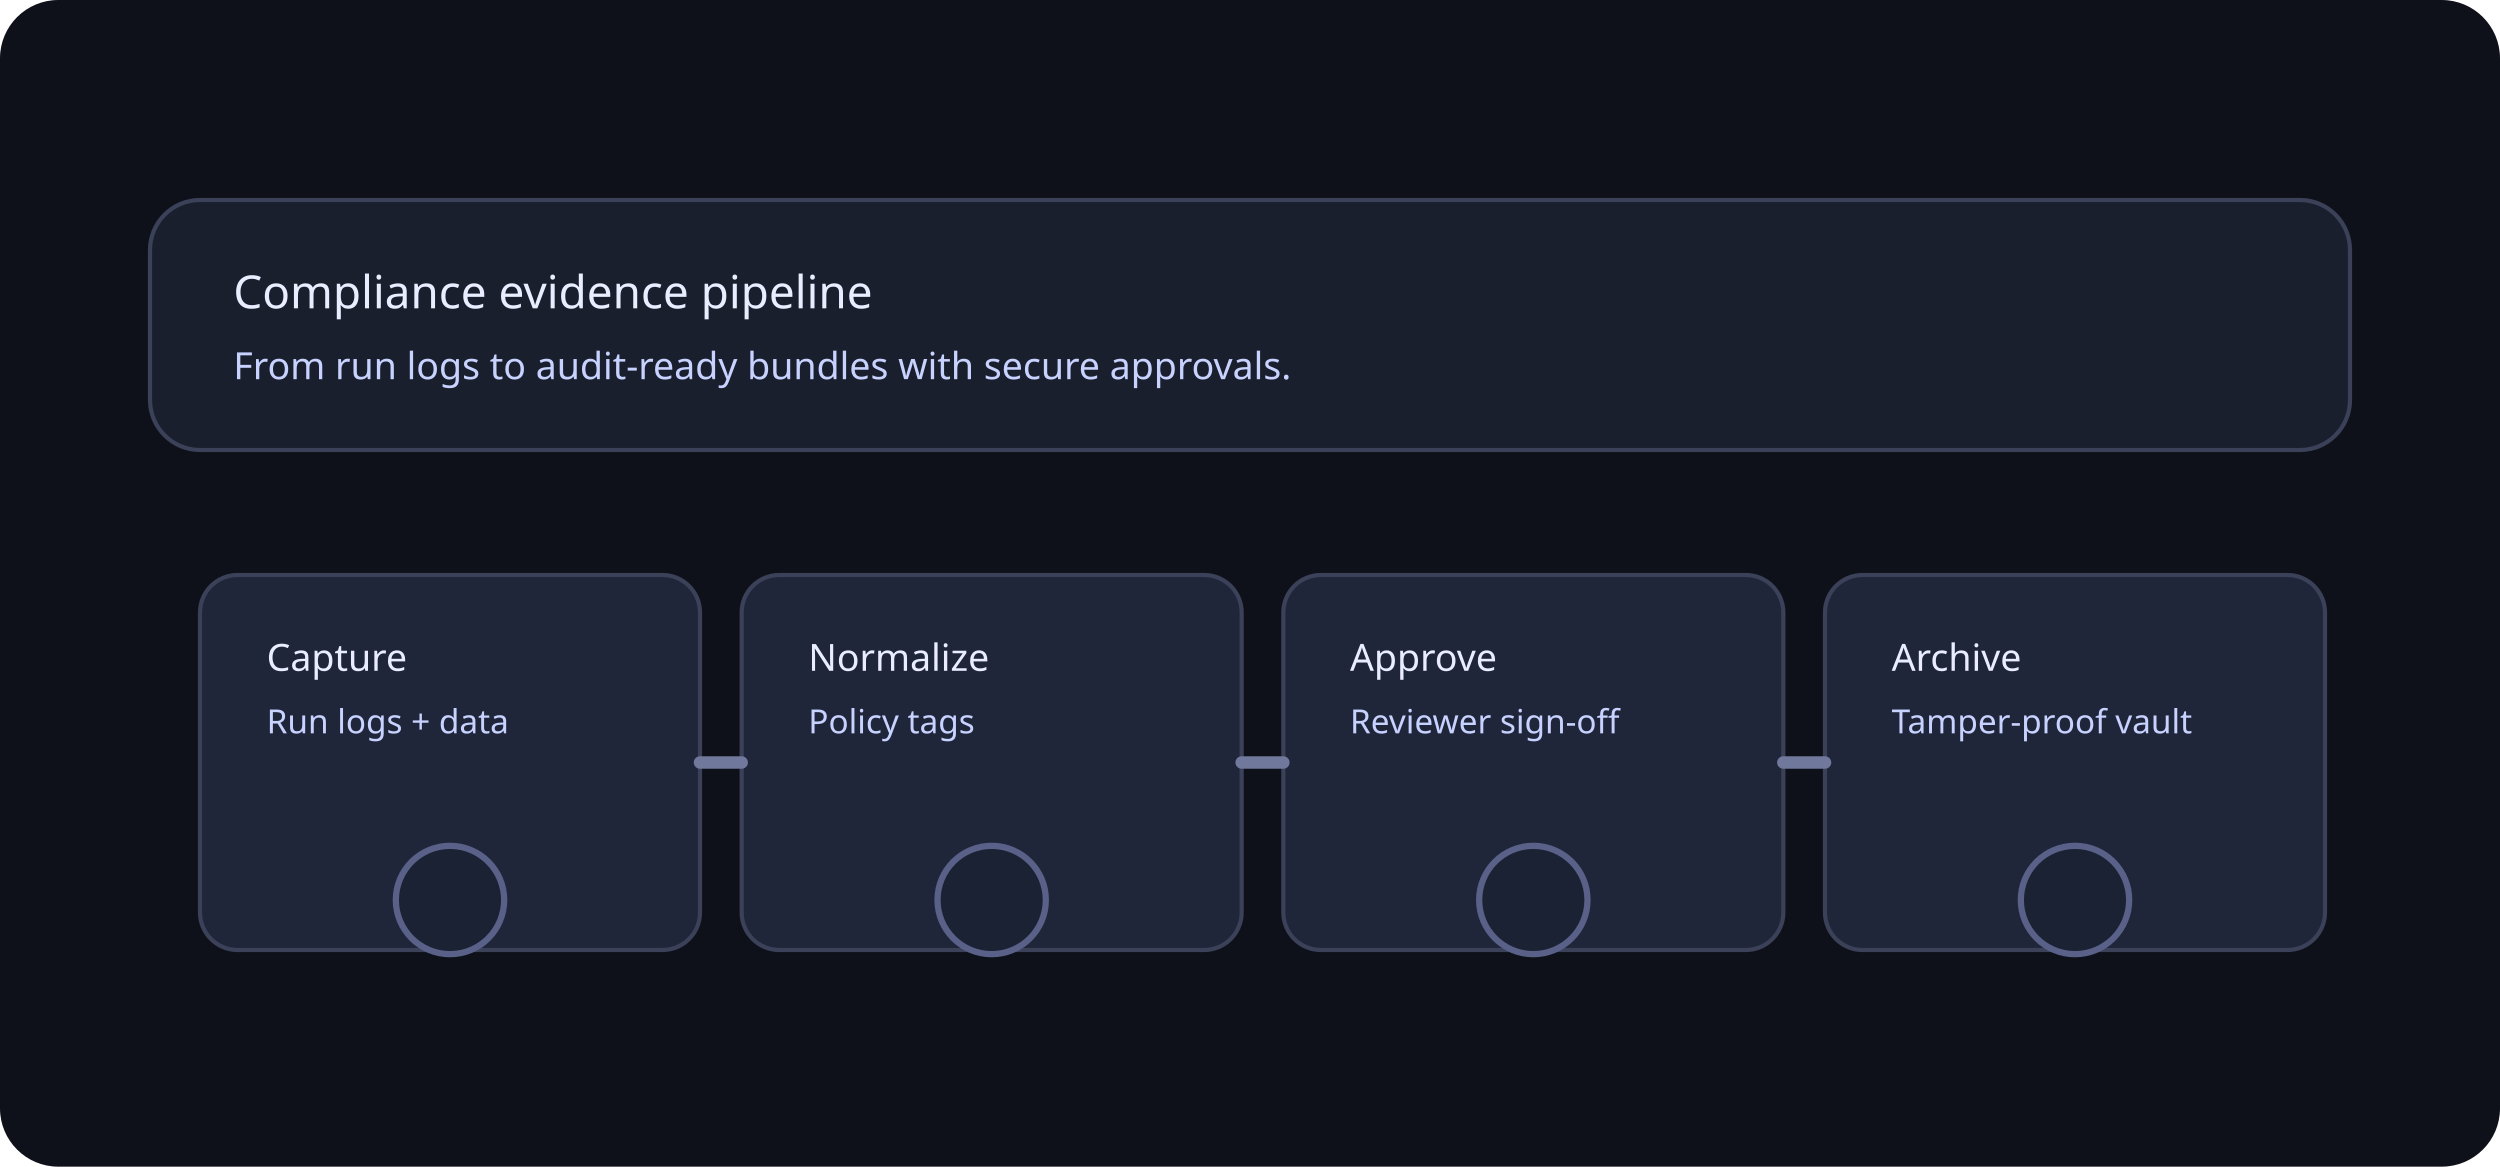
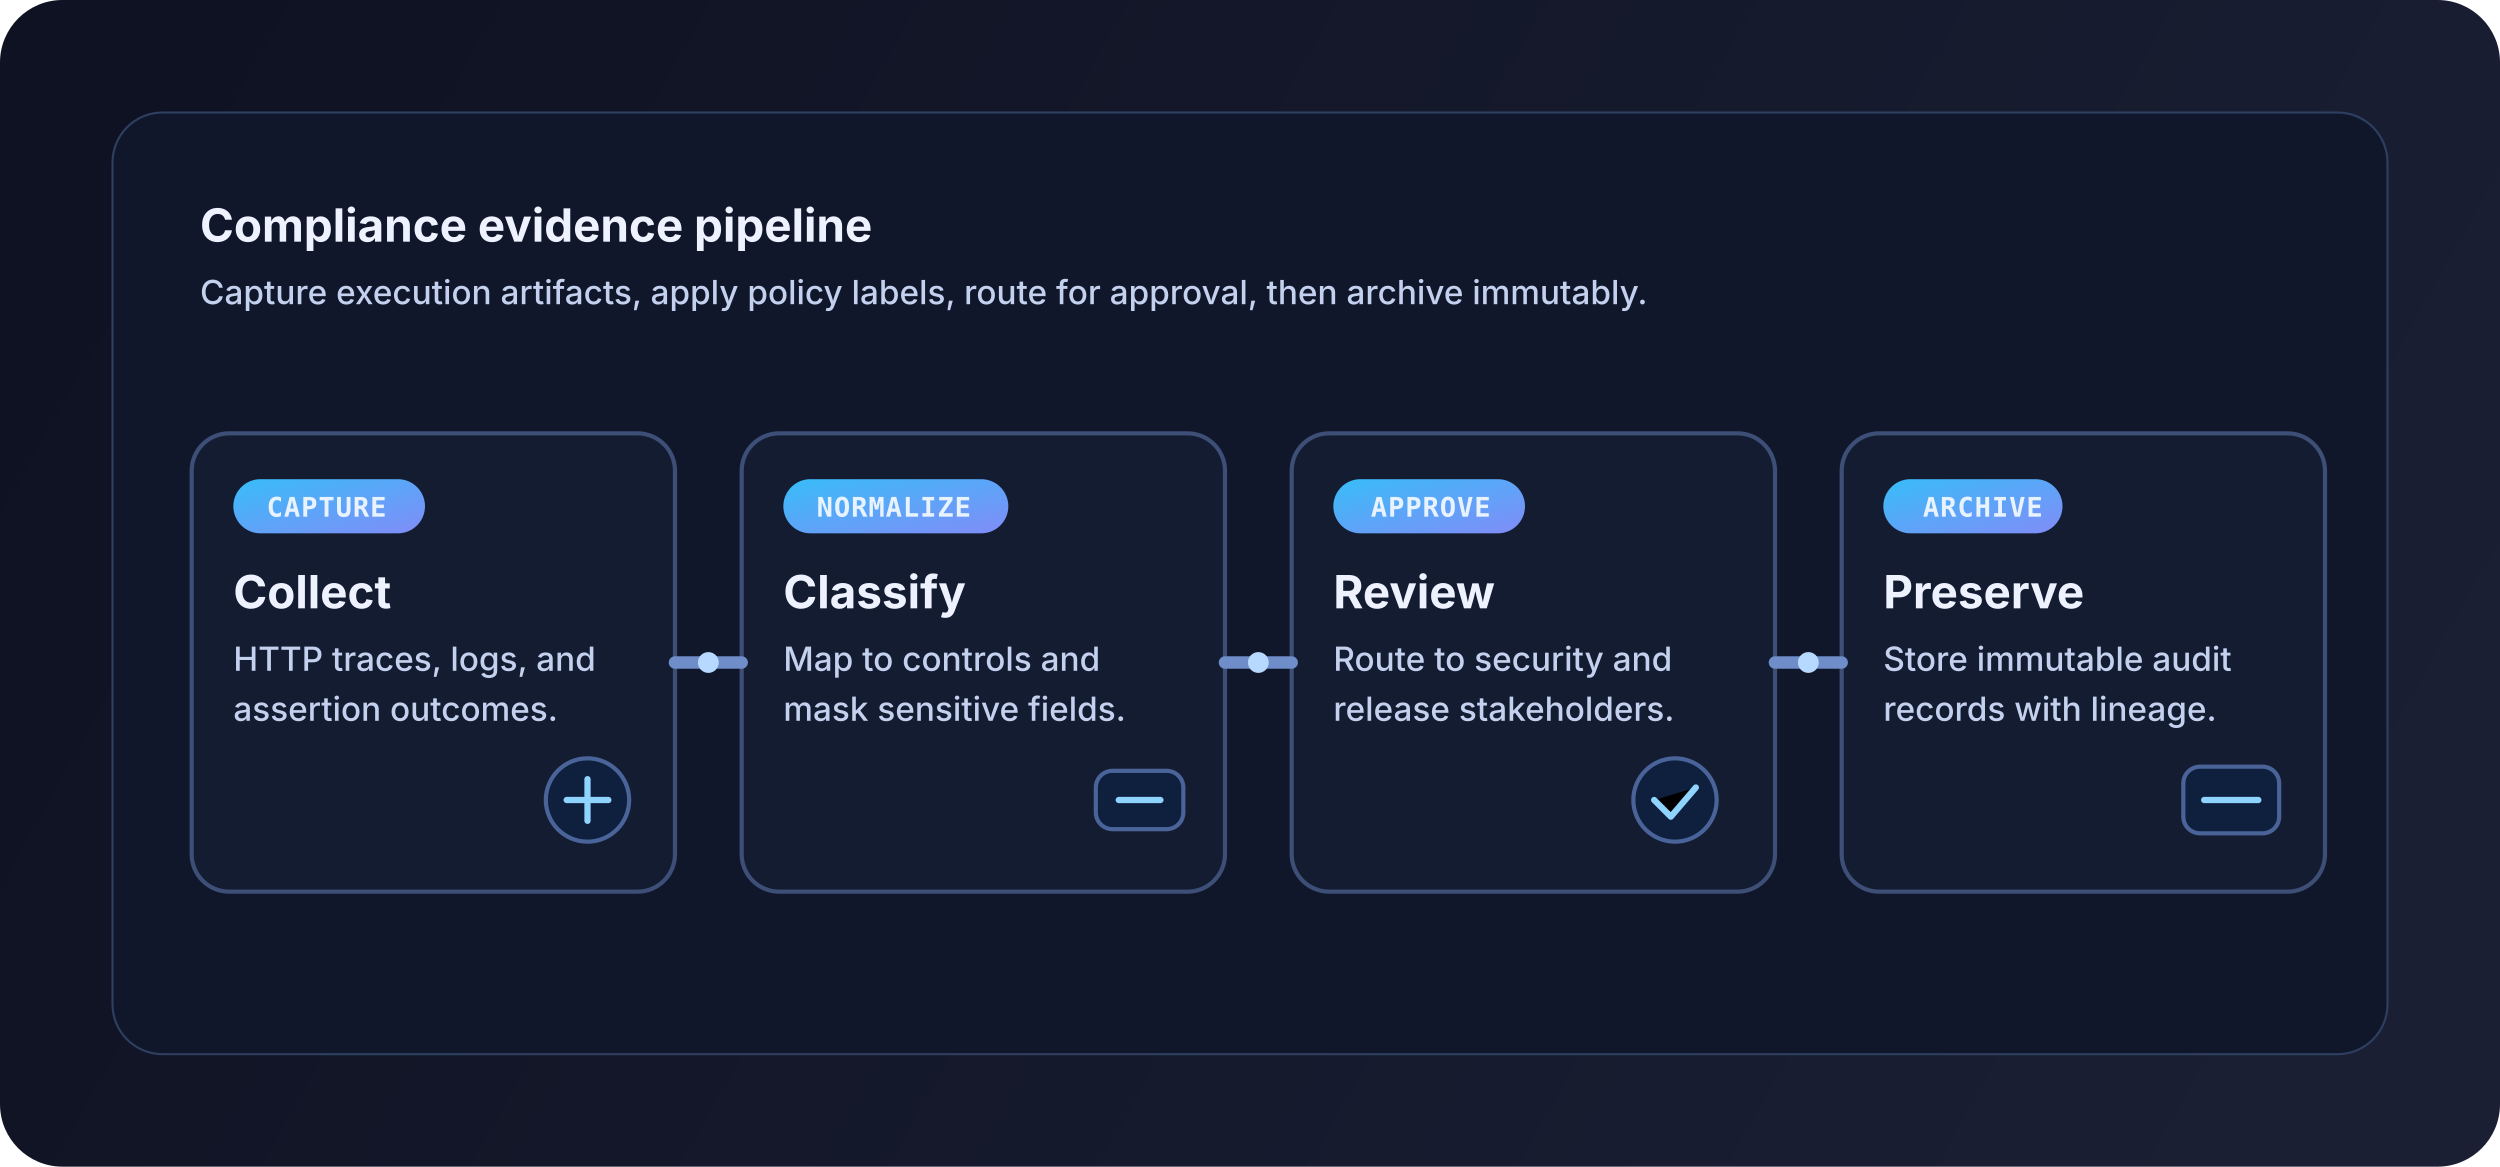
- <svg xmlns="http://www.w3.org/2000/svg" width="1200" height="560" viewBox="0 0 1200 560" fill="none">
-   <rect width="1200" height="560" rx="28" fill="#0F111A" />
-   <rect x="72" y="96" width="1056" height="120" rx="24" fill="#1A1F2D" stroke="#3B4158" stroke-width="2" />
-   <text x="112" y="148" fill="#E9EDFF" font-size="22" font-family="Segoe UI, sans-serif">Compliance evidence pipeline</text>
-   <text x="112" y="182" fill="#C8D2FF" font-size="18" font-family="Segoe UI, sans-serif">From run logs to audit-ready bundles with secure approvals.</text>
-   <rect x="96" y="276" width="240" height="180" rx="18" fill="#20263A" stroke="#3B4158" stroke-width="2" />
-   <rect x="356" y="276" width="240" height="180" rx="18" fill="#20263A" stroke="#3B4158" stroke-width="2" />
-   <rect x="616" y="276" width="240" height="180" rx="18" fill="#20263A" stroke="#3B4158" stroke-width="2" />
-   <rect x="876" y="276" width="240" height="180" rx="18" fill="#20263A" stroke="#3B4158" stroke-width="2" />
-   <text x="128" y="322" fill="#E9EDFF" font-size="18" font-family="Segoe UI, sans-serif">Capture</text>
-   <text x="128" y="352" fill="#C8D2FF" font-size="16" font-family="Segoe UI, sans-serif">Run logs + data</text>
-   <text x="388" y="322" fill="#E9EDFF" font-size="18" font-family="Segoe UI, sans-serif">Normalize</text>
-   <text x="388" y="352" fill="#C8D2FF" font-size="16" font-family="Segoe UI, sans-serif">Policy tags</text>
-   <text x="648" y="322" fill="#E9EDFF" font-size="18" font-family="Segoe UI, sans-serif">Approve</text>
-   <text x="648" y="352" fill="#C8D2FF" font-size="16" font-family="Segoe UI, sans-serif">Reviewer sign-off</text>
-   <text x="908" y="322" fill="#E9EDFF" font-size="18" font-family="Segoe UI, sans-serif">Archive</text>
-   <text x="908" y="352" fill="#C8D2FF" font-size="16" font-family="Segoe UI, sans-serif">Tamper-proof vault</text>
-   <path d="M336 366H356" stroke="#70789B" stroke-width="6" stroke-linecap="round" />
-   <path d="M596 366H616" stroke="#70789B" stroke-width="6" stroke-linecap="round" />
-   <path d="M856 366H876" stroke="#70789B" stroke-width="6" stroke-linecap="round" />
-   <circle cx="216" cy="432" r="26" fill="#1B2234" stroke="#596189" stroke-width="3" />
-   <circle cx="476" cy="432" r="26" fill="#1B2234" stroke="#596189" stroke-width="3" />
-   <circle cx="736" cy="432" r="26" fill="#1B2234" stroke="#596189" stroke-width="3" />
-   <circle cx="996" cy="432" r="26" fill="#1B2234" stroke="#596189" stroke-width="3" />
+ <svg xmlns="http://www.w3.org/2000/svg" width="1200" height="560" viewBox="0 0 1200 560" role="img" aria-label="Compliance evidence workflow">
+   <defs>
+     <linearGradient id="compliance-bg" x1="90" y1="0" x2="1080" y2="560" gradientUnits="userSpaceOnUse">
+       <stop offset="0" stop-color="#0f1222" />
+       <stop offset="1" stop-color="#1a1f34" />
+     </linearGradient>
+     <linearGradient id="compliance-chip" x1="0" y1="0" x2="1" y2="1">
+       <stop offset="0" stop-color="#38bdf8" />
+       <stop offset="1" stop-color="#818cf8" />
+     </linearGradient>
+     <style>
+       .panel { fill:#141c32; stroke:#3d4f77; stroke-width:2; }
+       .title { font: 700 22px Inter, system-ui, -apple-system, Segoe UI, sans-serif; fill:#eef2ff; }
+       .text { font: 500 16px Inter, system-ui, -apple-system, Segoe UI, sans-serif; fill:#c4d1ee; }
+       .small { font: 600 13px ui-monospace, SFMono-Regular, Menlo, monospace; fill:#e8f3ff; letter-spacing:.45px; }
+     </style>
+   </defs>
+   <rect width="1200" height="560" rx="30" fill="url(#compliance-bg)" />
+   <rect x="54" y="54" width="1092" height="452" rx="24" fill="#10172b" stroke="#2e3f62" />
+   <text x="96" y="116" class="title">Compliance evidence pipeline</text>
+   <text x="96" y="146" class="text">Capture execution artifacts, apply policy labels, route for approval, then archive immutably.</text>
+   <g>
+     <rect x="92" y="208" width="232" height="220" rx="18" class="panel" />
+     <rect x="112" y="230" width="92" height="26" rx="13" fill="url(#compliance-chip)" />
+     <text x="128" y="248" class="small">CAPTURE</text>
+     <text x="112" y="292" class="title">Collect</text>
+     <text x="112" y="322" class="text">HTTP traces, logs, and</text>
+     <text x="112" y="346" class="text">assertion outcomes.</text>
+     <circle cx="282" cy="384" r="20" fill="#0f203f" stroke="#4a6499" stroke-width="2" />
+     <path d="M272 384h20M282 374v20" stroke="#8fd3ff" stroke-width="3" stroke-linecap="round" />
+   </g>
+   <g>
+     <rect x="356" y="208" width="232" height="220" rx="18" class="panel" />
+     <rect x="376" y="230" width="108" height="26" rx="13" fill="url(#compliance-chip)" />
+     <text x="392" y="248" class="small">NORMALIZE</text>
+     <text x="376" y="292" class="title">Classify</text>
+     <text x="376" y="322" class="text">Map to controls and</text>
+     <text x="376" y="346" class="text">mask sensitive fields.</text>
+     <rect x="526" y="370" width="42" height="28" rx="8" fill="#0f203f" stroke="#4a6499" stroke-width="2" />
+     <path d="M537 384h20" stroke="#8fd3ff" stroke-width="3" stroke-linecap="round" />
+   </g>
+   <g>
+     <rect x="620" y="208" width="232" height="220" rx="18" class="panel" />
+     <rect x="640" y="230" width="92" height="26" rx="13" fill="url(#compliance-chip)" />
+     <text x="658" y="248" class="small">APPROVE</text>
+     <text x="640" y="292" class="title">Review</text>
+     <text x="640" y="322" class="text">Route to security and</text>
+     <text x="640" y="346" class="text">release stakeholders.</text>
+     <circle cx="804" cy="384" r="20" fill="#0f203f" stroke="#4a6499" stroke-width="2" />
+     <path d="M794 384l8 8 12-14" stroke="#8fd3ff" stroke-width="3" stroke-linecap="round" stroke-linejoin="round" />
+   </g>
+   <g>
+     <rect x="884" y="208" width="232" height="220" rx="18" class="panel" />
+     <rect x="904" y="230" width="86" height="26" rx="13" fill="url(#compliance-chip)" />
+     <text x="923" y="248" class="small">ARCHIVE</text>
+     <text x="904" y="292" class="title">Preserve</text>
+     <text x="904" y="322" class="text">Store immutable audit</text>
+     <text x="904" y="346" class="text">records with lineage.</text>
+     <rect x="1048" y="368" width="46" height="32" rx="8" fill="#0f203f" stroke="#4a6499" stroke-width="2" />
+     <path d="M1058 384h26" stroke="#8fd3ff" stroke-width="3" stroke-linecap="round" />
+   </g>
+   <path d="M324 318h32" stroke="#6f8dc8" stroke-width="6" stroke-linecap="round" />
+   <path d="M588 318h32" stroke="#6f8dc8" stroke-width="6" stroke-linecap="round" />
+   <path d="M852 318h32" stroke="#6f8dc8" stroke-width="6" stroke-linecap="round" />
+   <circle cx="340" cy="318" r="5" fill="#b7d8ff" />
+   <circle cx="604" cy="318" r="5" fill="#b7d8ff" />
+   <circle cx="868" cy="318" r="5" fill="#b7d8ff" />
</svg>
